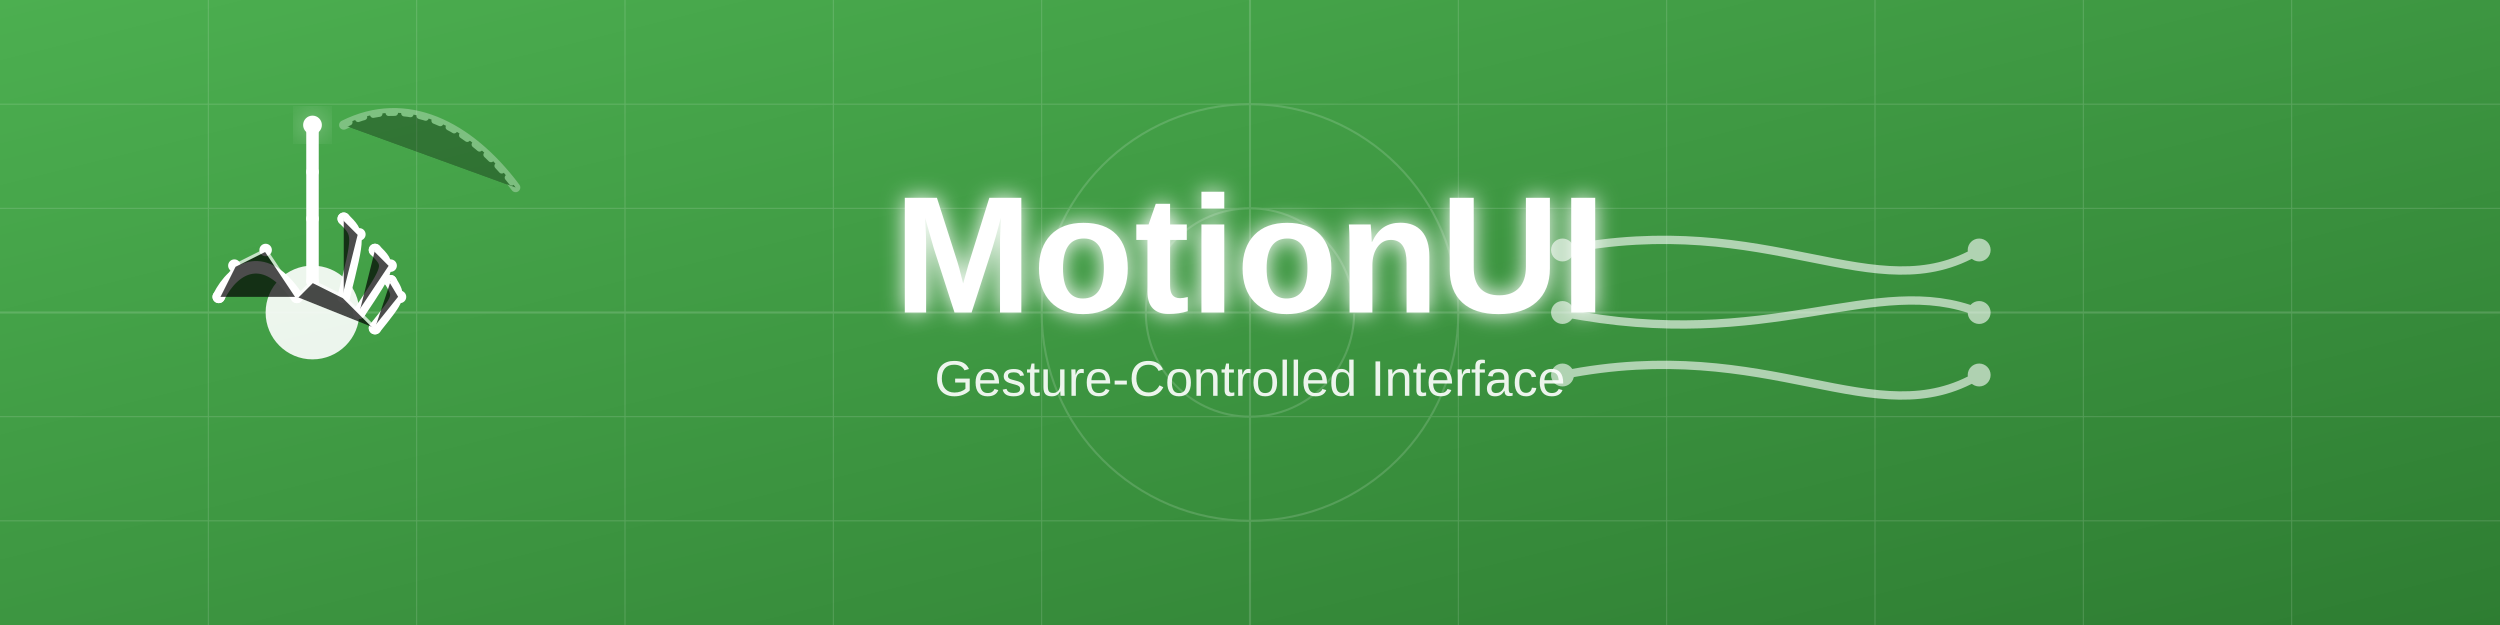
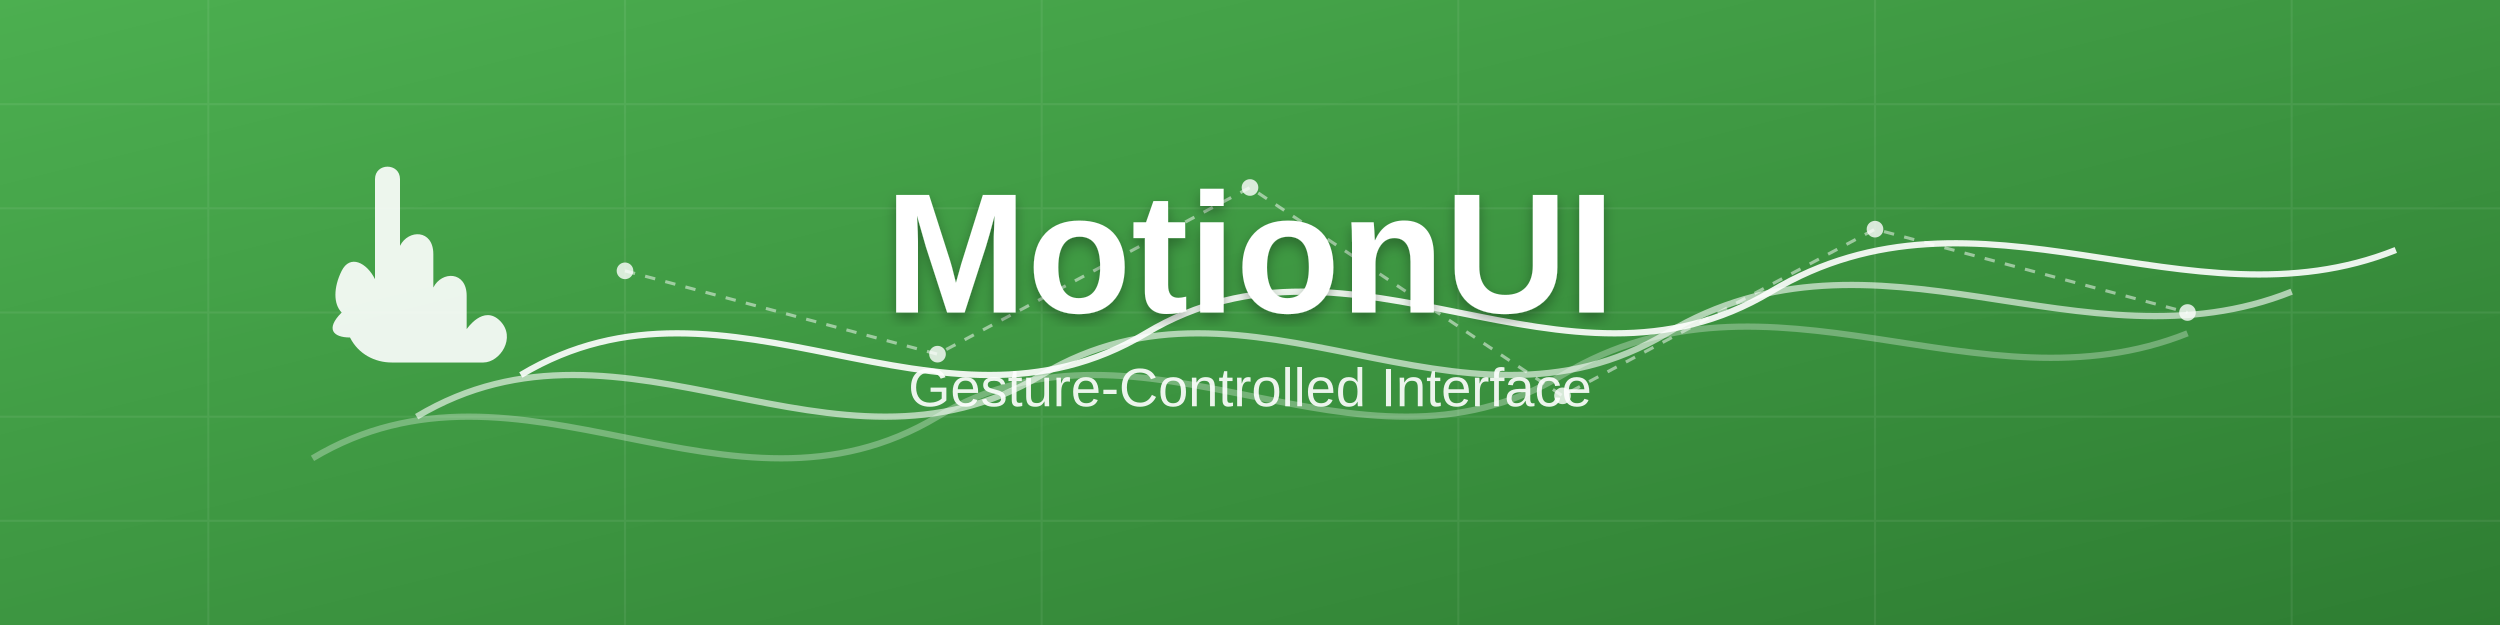
<svg xmlns="http://www.w3.org/2000/svg" viewBox="0 0 1200 300">
  <defs>
    <linearGradient id="headerGradient" x1="0%" y1="0%" x2="100%" y2="100%">
      <stop offset="0%" stop-color="#4CAF50" />
      <stop offset="100%" stop-color="#2E7D32" />
    </linearGradient>
-     <filter id="glow" x="-50%" y="-50%" width="200%" height="200%">
-       <feGaussianBlur stdDeviation="5" result="blur" />
-       <feComposite in="SourceGraphic" in2="blur" operator="over" />
+     <filter id="shadow" x="-10%" y="-10%" width="120%" height="120%">
+       <feDropShadow dx="0" dy="3" stdDeviation="3" flood-opacity="0.3" />
    </filter>
  </defs>
  <rect width="1200" height="300" fill="url(#headerGradient)" />
-   <g opacity="0.15">
+   <g opacity="0.07">
+     <path d="M0,50 L1200,50" stroke="white" stroke-width="1" />
+     <path d="M0,100 L1200,100" stroke="white" stroke-width="1" />
    <path d="M0,150 L1200,150" stroke="white" stroke-width="1" />
-     <path d="M600,0 L600,300" stroke="white" stroke-width="1" />
-     <circle cx="600" cy="150" r="100" stroke="white" stroke-width="1" fill="none" />
-     <circle cx="600" cy="150" r="50" stroke="white" stroke-width="1" fill="none" />
-     <g stroke="white" stroke-width="0.5">
-       <path d="M0,50 L1200,50" />
-       <path d="M0,100 L1200,100" />
-       <path d="M0,200 L1200,200" />
-       <path d="M0,250 L1200,250" />
-       <path d="M100,0 L100,300" />
-       <path d="M200,0 L200,300" />
-       <path d="M300,0 L300,300" />
-       <path d="M400,0 L400,300" />
-       <path d="M500,0 L500,300" />
-       <path d="M700,0 L700,300" />
-       <path d="M800,0 L800,300" />
-       <path d="M900,0 L900,300" />
-       <path d="M1000,0 L1000,300" />
-       <path d="M1100,0 L1100,300" />
-     </g>
-   </g>
-   <g transform="translate(150, 150) scale(1.5)">
-     <circle cx="0" cy="0" r="15" fill="#FFFFFF" opacity="0.9" />
-     <g stroke="#FFFFFF" stroke-width="4" stroke-linecap="round" fill="none">
-       <path d="M-5,-5 C-15,-20 -25,-15 -30,-5" />
-       <path d="M0,-10 L0,-60" />
-       <path d="M10,-5 C15,-25 15,-25 10,-30" />
-       <path d="M15,0 C25,-15 25,-15 20,-20" />
-       <path d="M20,5 C28,-5 28,-5 25,-10" />
-     </g>
-     <g fill="#FFFFFF">
-       <circle cx="-5" cy="-5" r="2" />
-       <circle cx="-15" cy="-20" r="2" />
-       <circle cx="-25" cy="-15" r="2" />
-       <circle cx="-30" cy="-5" r="2" />
-       <circle cx="0" cy="-10" r="2" />
-       <circle cx="0" cy="-30" r="2" />
-       <circle cx="0" cy="-45" r="2" />
-       <circle cx="0" cy="-60" r="3" filter="url(#glow)" />
-       <circle cx="10" cy="-5" r="2" />
-       <circle cx="15" cy="-25" r="2" />
-       <circle cx="10" cy="-30" r="2" />
-       <circle cx="15" cy="0" r="2" />
-       <circle cx="25" cy="-15" r="2" />
-       <circle cx="20" cy="-20" r="2" />
-       <circle cx="20" cy="5" r="2" />
-       <circle cx="28" cy="-5" r="2" />
-       <circle cx="25" cy="-10" r="2" />
-     </g>
-     <g stroke="#FFFFFF" stroke-width="1" opacity="0.7">
-       <path d="M-5,-5 L-15,-20 L-25,-15 L-30,-5" />
-       <path d="M0,-10 L0,-30 L0,-45 L0,-60" />
-       <path d="M10,-5 L15,-25 L10,-30" />
-       <path d="M15,0 L25,-15 L20,-20" />
-       <path d="M20,5 L28,-5 L25,-10" />
-       <path d="M-5,-5 L0,-10 L10,-5 L15,0 L20,5" />
-     </g>
-     <g stroke="#FFFFFF" opacity="0.3" stroke-linecap="round">
-       <path d="M10,-60 C30,-70 50,-60 65,-40" stroke-width="3" />
-       <path d="M10,-60 C30,-70 50,-60 65,-40" stroke-width="2" stroke-dasharray="2,3" />
-     </g>
-   </g>
-   <g opacity="0.6" stroke="#FFFFFF" stroke-linecap="round" fill="none">
-     <path d="M750,120 C850,100 900,150 950,120" stroke-width="4" />
-     <path d="M750,150 C850,170 900,130 950,150" stroke-width="4" />
-     <path d="M750,180 C850,160 900,210 950,180" stroke-width="4" />
-     <circle cx="750" cy="120" r="5" fill="#FFFFFF" />
-     <circle cx="950" cy="120" r="5" fill="#FFFFFF" />
-     <circle cx="750" cy="150" r="5" fill="#FFFFFF" />
-     <circle cx="950" cy="150" r="5" fill="#FFFFFF" />
-     <circle cx="750" cy="180" r="5" fill="#FFFFFF" />
-     <circle cx="950" cy="180" r="5" fill="#FFFFFF" />
+     <path d="M0,200 L1200,200" stroke="white" stroke-width="1" />
+     <path d="M0,250 L1200,250" stroke="white" stroke-width="1" />
+     <path d="M100,0 L100,300" stroke="white" stroke-width="1" />
+     <path d="M300,0 L300,300" stroke="white" stroke-width="1" />
+     <path d="M500,0 L500,300" stroke="white" stroke-width="1" />
+     <path d="M700,0 L700,300" stroke="white" stroke-width="1" />
+     <path d="M900,0 L900,300" stroke="white" stroke-width="1" />
+     <path d="M1100,0 L1100,300" stroke="white" stroke-width="1" />
  </g>
  <g>
-     <text x="600" y="150" font-family="Arial, sans-serif" font-size="80" font-weight="bold" text-anchor="middle" fill="#FFFFFF" filter="url(#glow)">MotionUI</text>
-     <text x="600" y="190" font-family="Arial, sans-serif" font-size="24" text-anchor="middle" fill="#FFFFFF" opacity="0.9">Gesture-Controlled Interface</text>
+     <path d="M200,200 C300,140 400,240 500,180 C600,120 700,220 800,160 C900,100 1000,180 1100,140" stroke="white" stroke-width="3" fill="none" opacity="0.6" />
+     <path d="M150,220 C250,160 350,260 450,200 C550,140 650,240 750,180 C850,120 950,200 1050,160" stroke="white" stroke-width="3" fill="none" opacity="0.3" />
+     <path d="M250,180 C350,120 450,220 550,160 C650,100 750,200 850,140 C950,80 1050,160 1150,120" stroke="white" stroke-width="3" fill="none" opacity="0.9" />
+   </g>
+   <g transform="translate(180, 150) scale(0.8)">
+     <path d="M-20,0 C-25,-5 -25,-15 -20,-25 C-15,-35 -5,-30 0,-20 L0,-80 C0,-90 15,-90 15,-80 L15,-40              C20,-50 35,-50 35,-35 L35,-15              C40,-25 55,-25 55,-10 L55,10              C55,10 65,-5 75,5 C85,15 75,30 65,30 L10,30              C0,30 -10,25 -15,15 L-15,15 C-25,15 -30,10 -20,0 Z" fill="white" opacity="0.9" />
+   </g>
+   <g>
+     <circle cx="300" cy="130" r="4" fill="white" opacity="0.8" />
+     <circle cx="450" cy="170" r="4" fill="white" opacity="0.8" />
+     <circle cx="600" cy="90" r="4" fill="white" opacity="0.8" />
+     <circle cx="750" cy="190" r="4" fill="white" opacity="0.8" />
+     <circle cx="900" cy="110" r="4" fill="white" opacity="0.8" />
+     <circle cx="1050" cy="150" r="4" fill="white" opacity="0.8" />
+   </g>
+   <g>
+     <path d="M300,130 L450,170 L600,90 L750,190 L900,110 L1050,150" stroke="white" stroke-width="1.5" fill="none" opacity="0.5" stroke-dasharray="5,5" />
+   </g>
+   <g>
+     <text x="600" y="150" font-family="Arial, sans-serif" font-size="82" font-weight="bold" text-anchor="middle" fill="white" filter="url(#shadow)">MotionUI</text>
+     <text x="600" y="195" font-family="Arial, sans-serif" font-size="26" text-anchor="middle" fill="white" opacity="0.9">Gesture-Controlled Interface</text>
  </g>
</svg>
